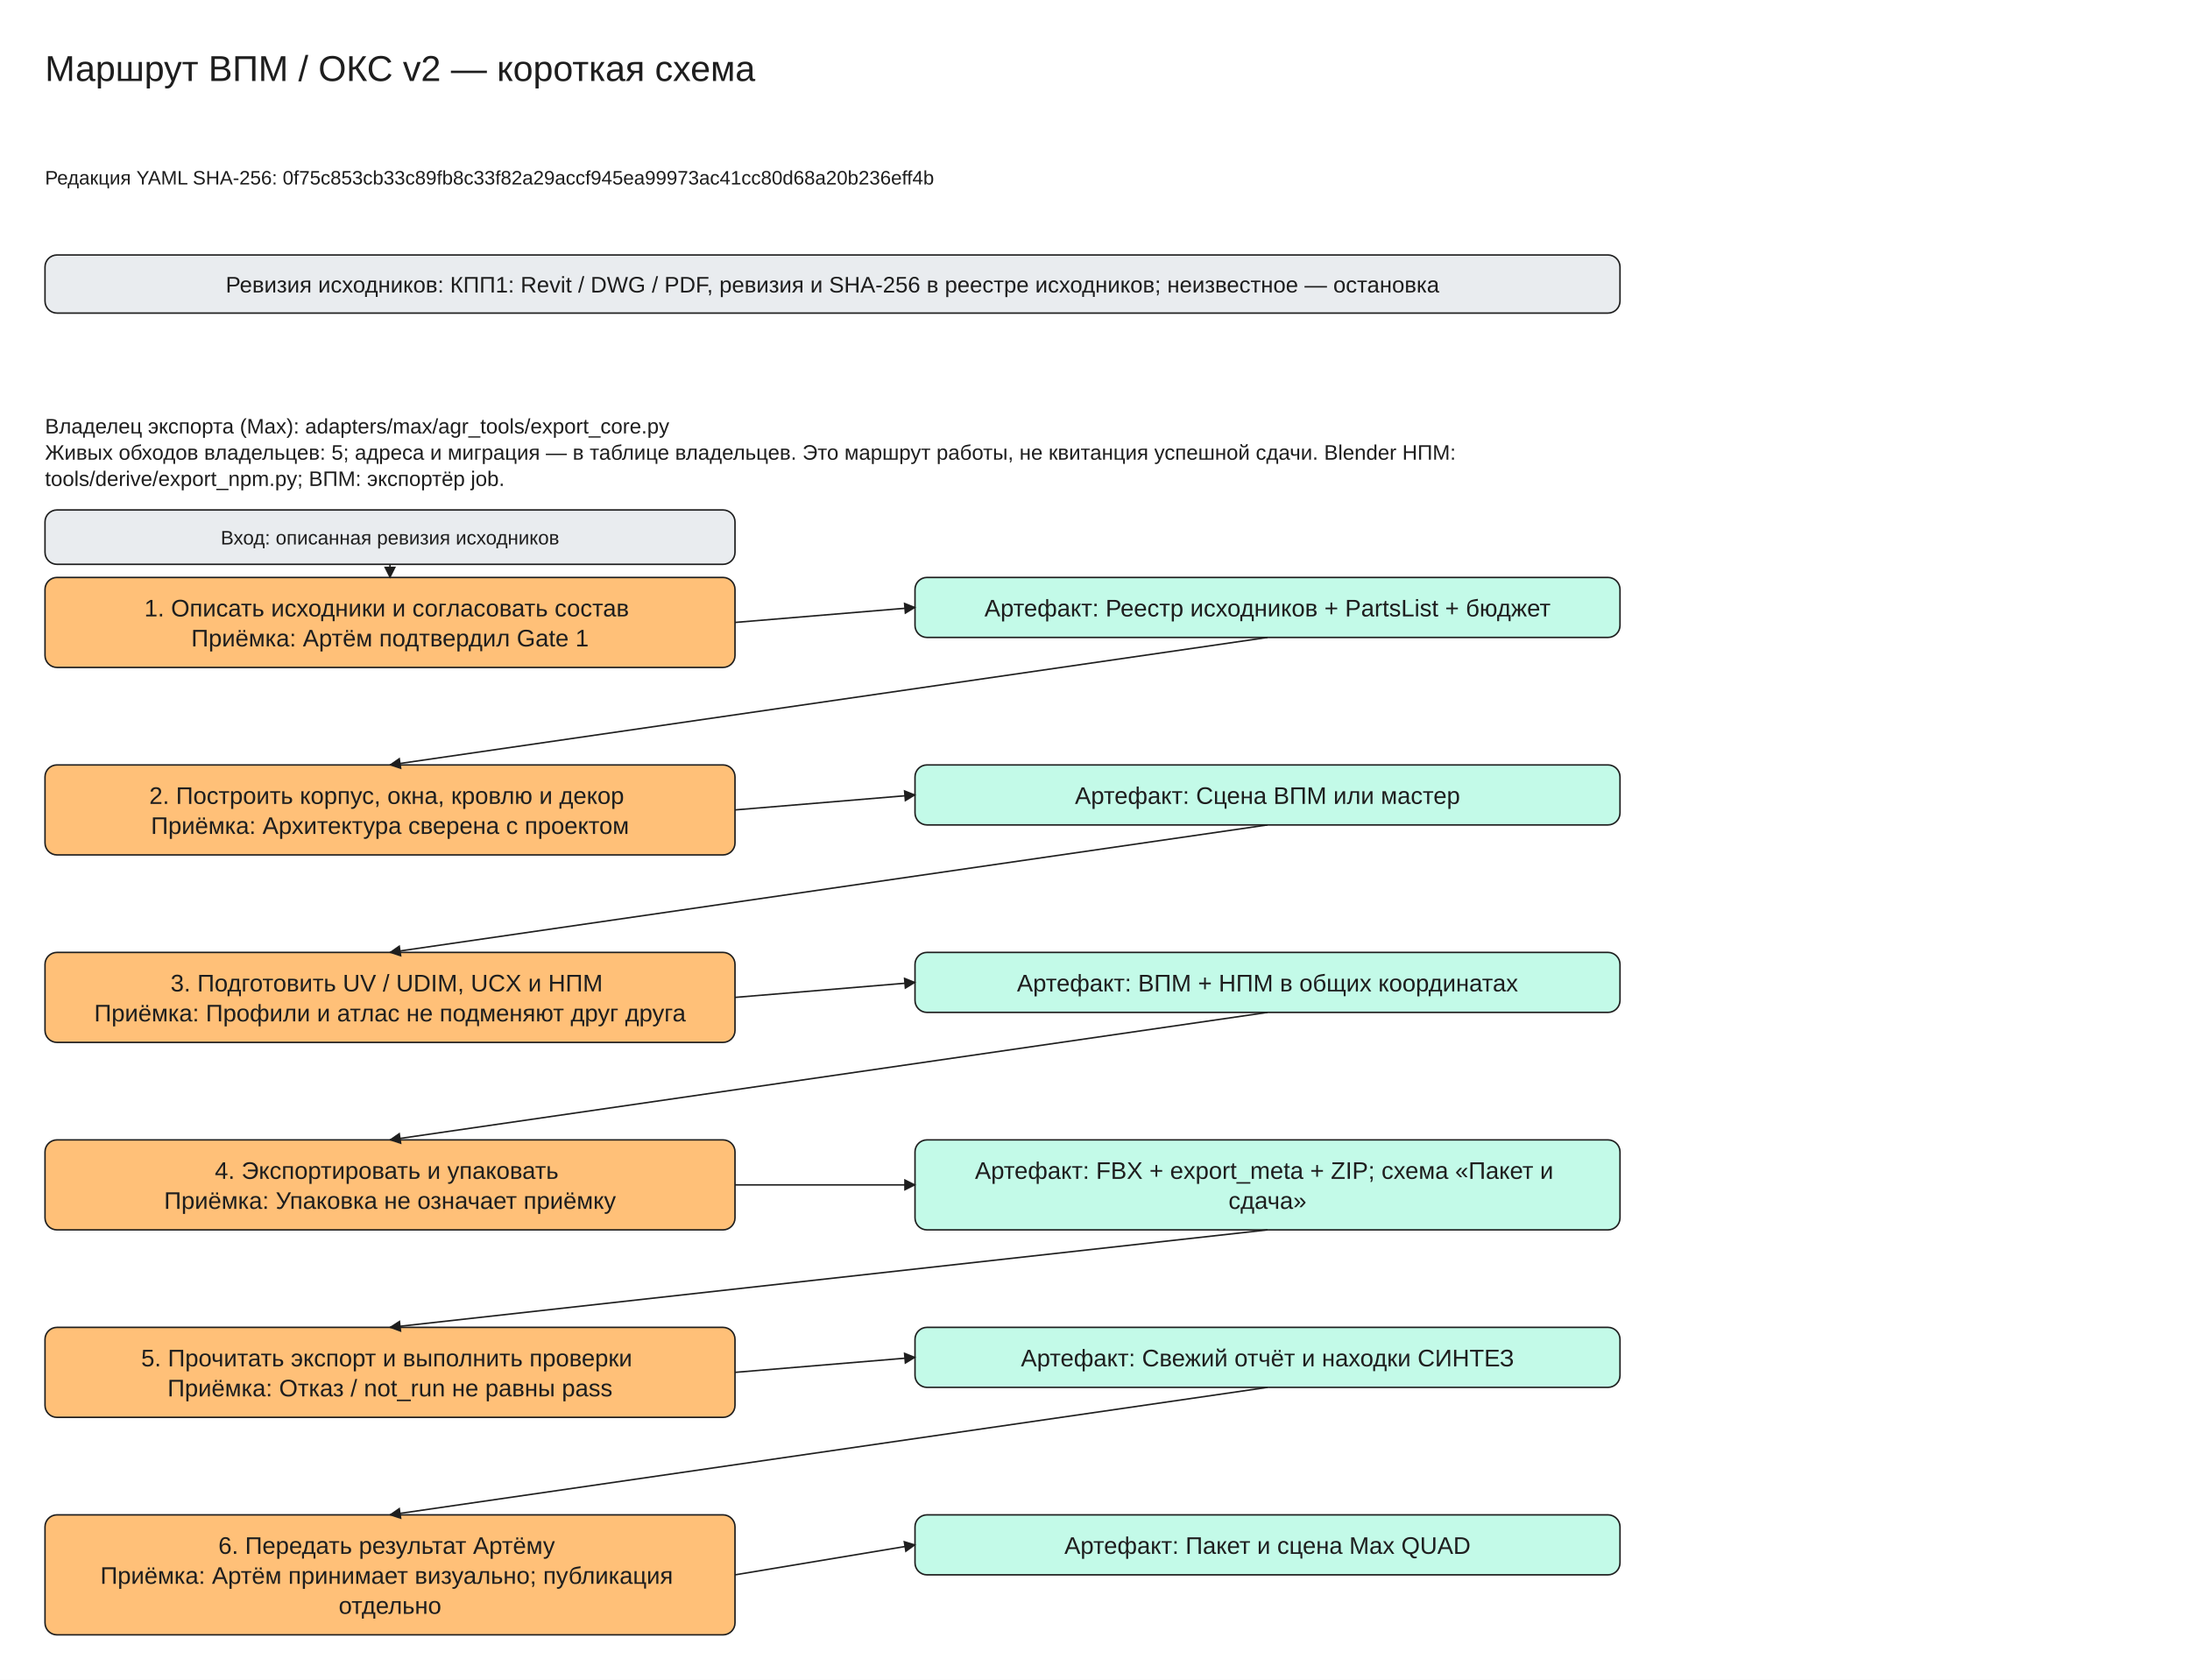
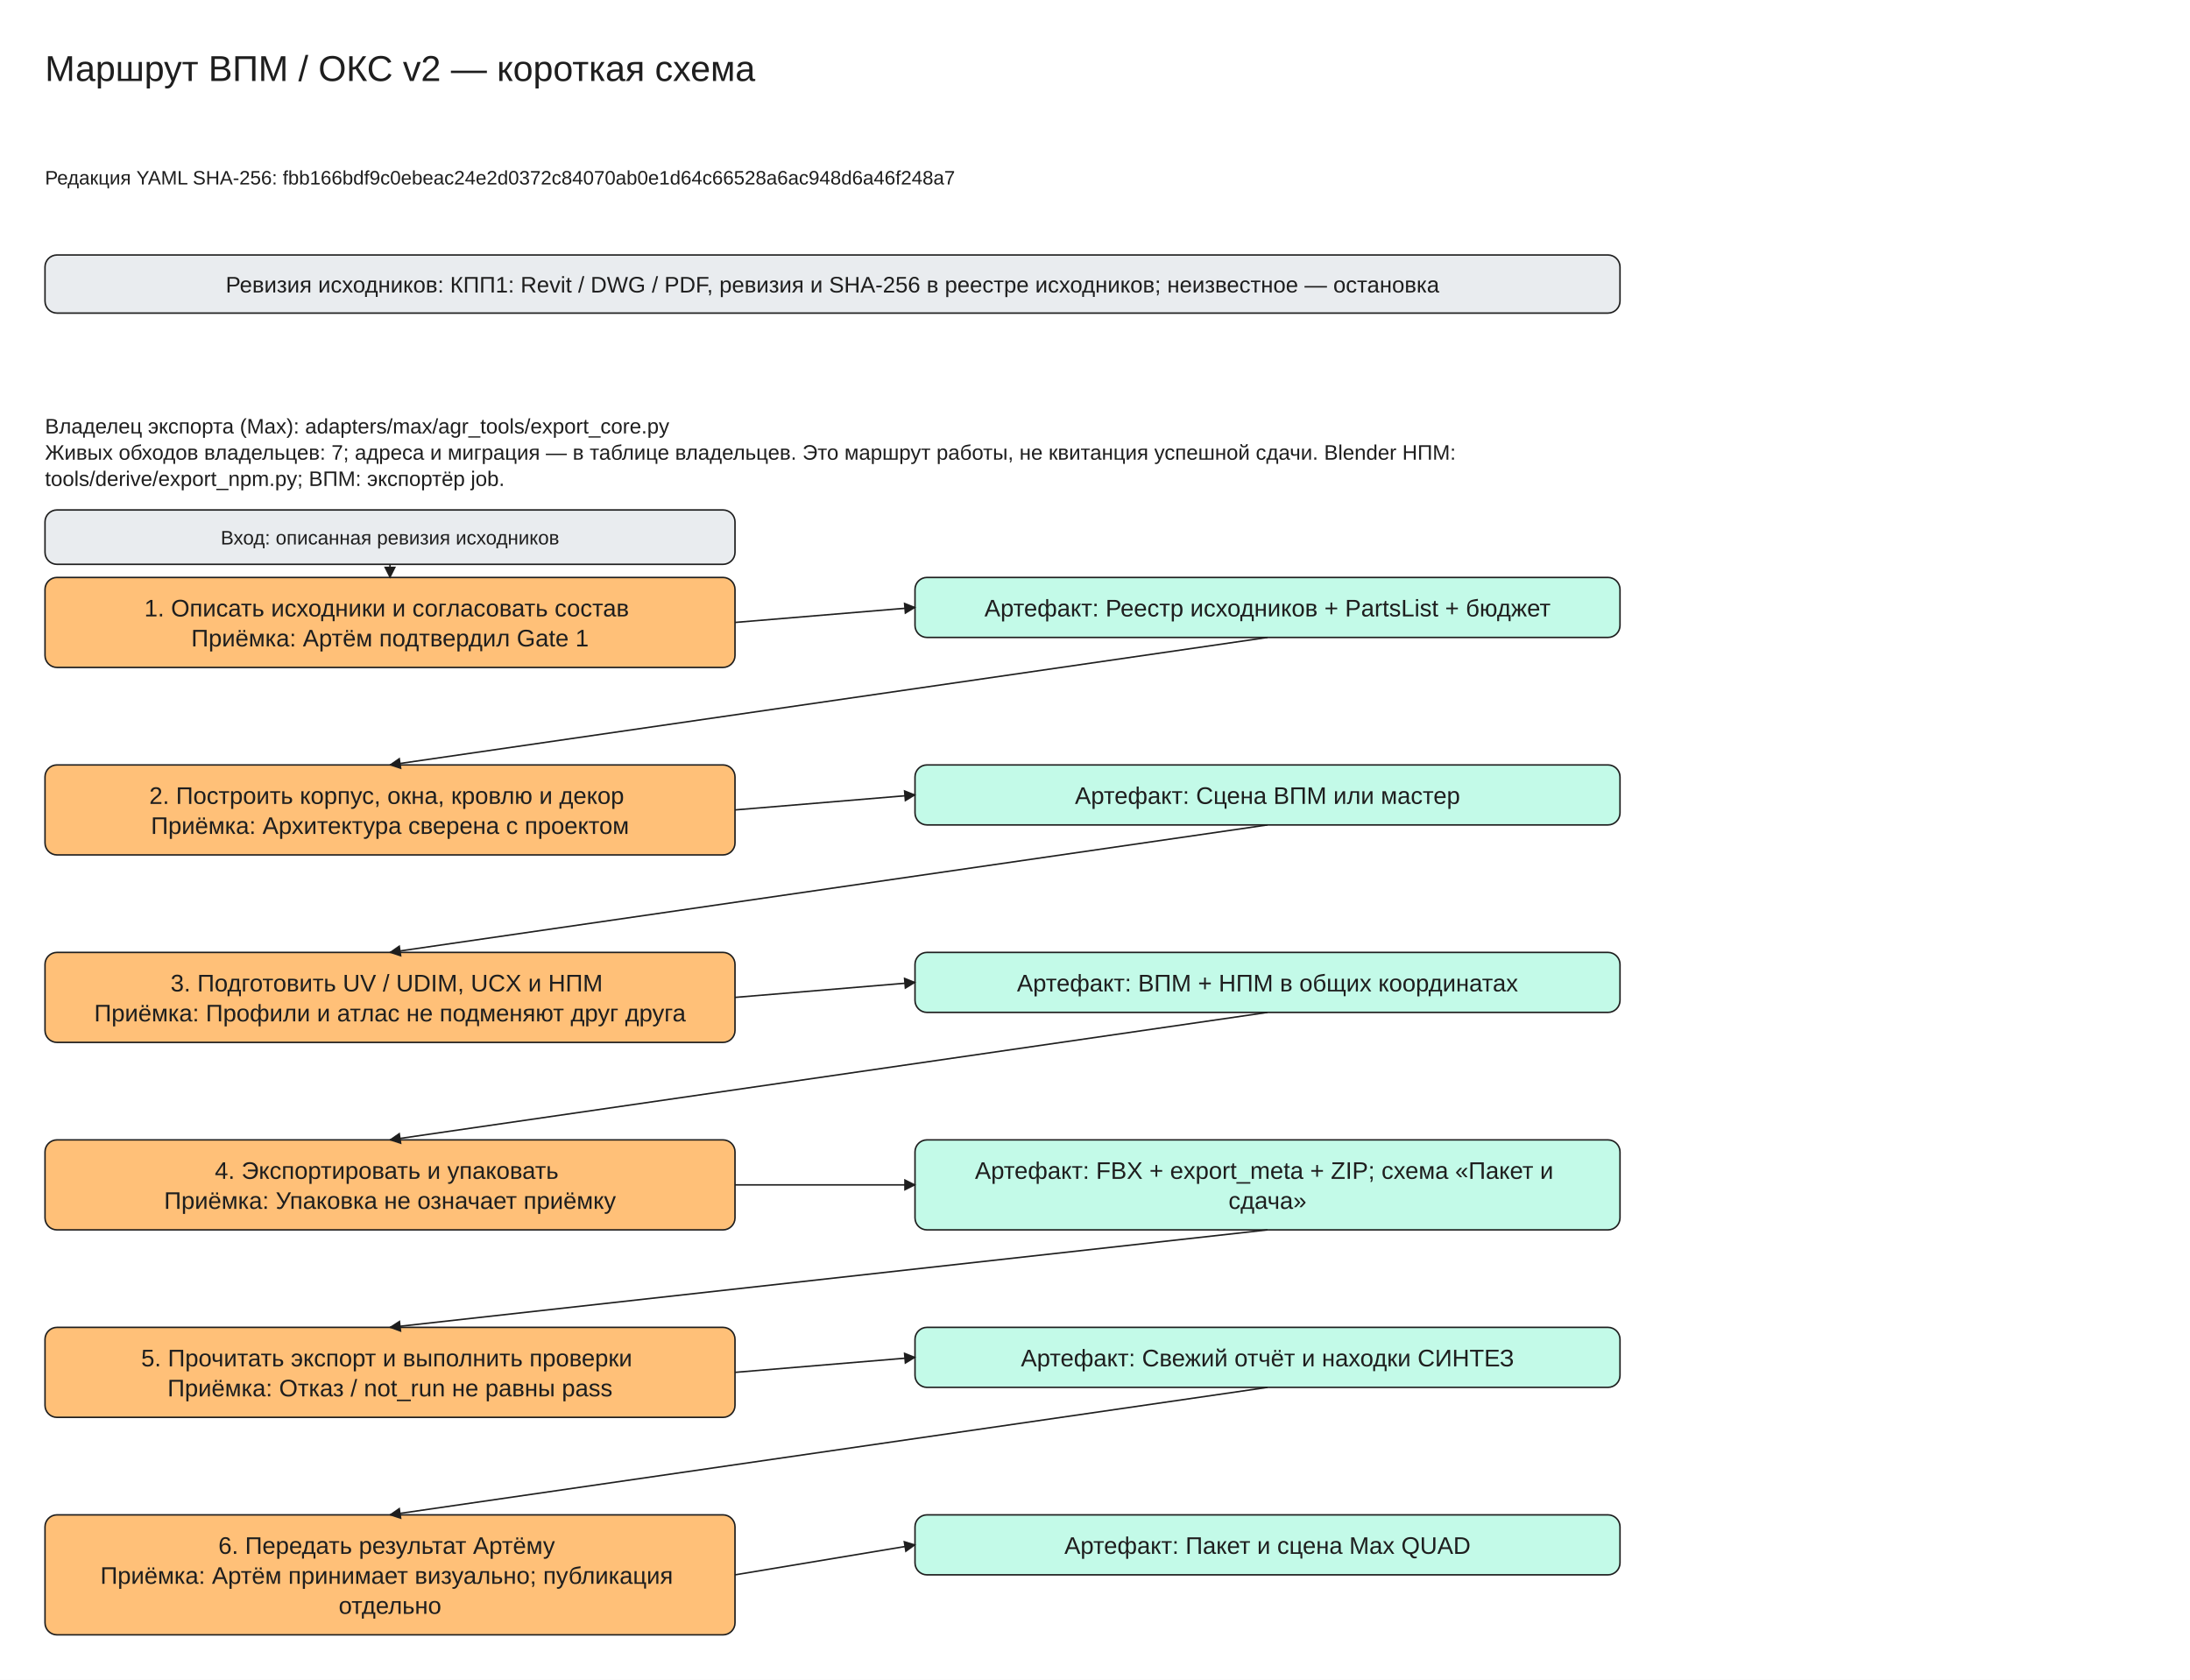
<svg xmlns="http://www.w3.org/2000/svg" viewBox="0 -30 1460 1120" width="1460" height="1120" font-family="Segoe UI, Arial, sans-serif">
  <defs>
    <marker id="arrow" viewBox="0 0 10 10" refX="9" refY="5" markerWidth="8" markerHeight="8" orient="auto-start-reverse">
      <path d="M0,0 L10,5 L0,10 z" fill="#1e1e1e" />
    </marker>
  </defs>
  <rect x="0" y="-30" width="1460" height="1120" fill="#ffffff" />
  <rect x="30" y="140" width="1050" height="38.75" rx="8" fill="#e9ecef" stroke="#1e1e1e" />
  <rect x="30" y="355" width="460" height="60.0" rx="8" fill="#ffc078" stroke="#1e1e1e" />
  <rect x="610" y="355" width="470" height="40.0" rx="8" fill="#c3fae8" stroke="#1e1e1e" />
  <rect x="30" y="310" width="460" height="36.25" rx="8" fill="#e9ecef" stroke="#1e1e1e" />
  <line x1="260.0" y1="346.25" x2="260.0" y2="355.0" stroke="#1e1e1e" marker-end="url(#arrow)" />
  <line x1="490" y1="385.0" x2="610" y2="375.0" stroke="#1e1e1e" marker-end="url(#arrow)" />
  <rect x="30" y="480.0" width="460" height="60.0" rx="8" fill="#ffc078" stroke="#1e1e1e" />
  <rect x="610" y="480.0" width="470" height="40.0" rx="8" fill="#c3fae8" stroke="#1e1e1e" />
  <line x1="845.0" y1="395.0" x2="260.0" y2="480.0" stroke="#1e1e1e" marker-end="url(#arrow)" />
  <line x1="490" y1="510.0" x2="610" y2="500.0" stroke="#1e1e1e" marker-end="url(#arrow)" />
  <rect x="30" y="605.0" width="460" height="60.0" rx="8" fill="#ffc078" stroke="#1e1e1e" />
  <rect x="610" y="605.0" width="470" height="40.0" rx="8" fill="#c3fae8" stroke="#1e1e1e" />
  <line x1="845.0" y1="520.0" x2="260.0" y2="605.0" stroke="#1e1e1e" marker-end="url(#arrow)" />
  <line x1="490" y1="635.0" x2="610" y2="625.0" stroke="#1e1e1e" marker-end="url(#arrow)" />
  <rect x="30" y="730.0" width="460" height="60.0" rx="8" fill="#ffc078" stroke="#1e1e1e" />
  <rect x="610" y="730.0" width="470" height="60.0" rx="8" fill="#c3fae8" stroke="#1e1e1e" />
  <line x1="845.0" y1="645.0" x2="260.0" y2="730.0" stroke="#1e1e1e" marker-end="url(#arrow)" />
  <line x1="490" y1="760.0" x2="610" y2="760.0" stroke="#1e1e1e" marker-end="url(#arrow)" />
  <rect x="30" y="855.0" width="460" height="60.0" rx="8" fill="#ffc078" stroke="#1e1e1e" />
  <rect x="610" y="855.0" width="470" height="40.0" rx="8" fill="#c3fae8" stroke="#1e1e1e" />
  <line x1="845.0" y1="790.0" x2="260.0" y2="855.0" stroke="#1e1e1e" marker-end="url(#arrow)" />
  <line x1="490" y1="885.0" x2="610" y2="875.0" stroke="#1e1e1e" marker-end="url(#arrow)" />
  <rect x="30" y="980.0" width="460" height="80.0" rx="8" fill="#ffc078" stroke="#1e1e1e" />
  <rect x="610" y="980.0" width="470" height="40.0" rx="8" fill="#c3fae8" stroke="#1e1e1e" />
  <line x1="845.0" y1="895.0" x2="260.0" y2="980.0" stroke="#1e1e1e" marker-end="url(#arrow)" />
  <line x1="490" y1="1020.0" x2="610" y2="1000.0" stroke="#1e1e1e" marker-end="url(#arrow)" />
  <text x="30" y="0" font-size="24" text-anchor="start" fill="#1e1e1e">
    <tspan x="30" dy="24">Маршрут ВПМ / ОКС v2 — короткая схема</tspan>
  </text>
  <text x="30" y="80" font-size="13" text-anchor="start" fill="#1e1e1e">
-     <tspan x="30" dy="13">Редакция YAML SHA-256: 0f75c853cb33c89fb8c33f82a29accf945ea99973ac41cc80d68a20b236eff4b</tspan>
+     <tspan x="30" dy="13">Редакция YAML SHA-256: fbb166bdf9c0ebeac24e2d0372c84070ab0e1d64c66528a6ac948d6a46f248a7</tspan>
  </text>
  <text x="555.0" y="150.0" font-size="15" text-anchor="middle" fill="#1e1e1e">
    <tspan x="555.0" dy="15">Ревизия исходников: КПП1: Revit / DWG / PDF, ревизия и SHA-256 в реестре исходников; неизвестное — остановка</tspan>
  </text>
  <text x="30" y="245" font-size="14" text-anchor="start" fill="#1e1e1e">
    <tspan x="30" dy="14">Владелец экспорта (Max): adapters/max/agr_tools/export_core.py</tspan>
-     <tspan x="30" dy="17.5">Живых обходов владельцев: 5; адреса и миграция — в таблице владельцев. Это маршрут работы, не квитанция успешной сдачи. Blender НПМ:</tspan>
+     <tspan x="30" dy="17.5">Живых обходов владельцев: 7; адреса и миграция — в таблице владельцев. Это маршрут работы, не квитанция успешной сдачи. Blender НПМ:</tspan>
    <tspan x="30" dy="17.5">tools/derive/export_npm.py; ВПМ: экспортёр job.</tspan>
  </text>
  <text x="260.0" y="365.0" font-size="16" text-anchor="middle" fill="#1e1e1e">
    <tspan x="260.0" dy="16">1. Описать исходники и согласовать состав</tspan>
    <tspan x="260.0" dy="20.0">Приёмка: Артём подтвердил Gate 1</tspan>
  </text>
  <text x="845.0" y="365.0" font-size="16" text-anchor="middle" fill="#1e1e1e">
    <tspan x="845.0" dy="16">Артефакт: Реестр исходников + PartsList + бюджет</tspan>
  </text>
  <text x="260.0" y="320.0" font-size="13" text-anchor="middle" fill="#1e1e1e">
    <tspan x="260.0" dy="13">Вход: описанная ревизия исходников</tspan>
  </text>
  <text x="260.0" y="490.0" font-size="16" text-anchor="middle" fill="#1e1e1e">
    <tspan x="260.0" dy="16">2. Построить корпус, окна, кровлю и декор</tspan>
    <tspan x="260.0" dy="20.0">Приёмка: Архитектура сверена с проектом</tspan>
  </text>
  <text x="845.0" y="490.0" font-size="16" text-anchor="middle" fill="#1e1e1e">
    <tspan x="845.0" dy="16">Артефакт: Сцена ВПМ или мастер</tspan>
  </text>
  <text x="260.0" y="615.0" font-size="16" text-anchor="middle" fill="#1e1e1e">
    <tspan x="260.0" dy="16">3. Подготовить UV / UDIM, UCX и НПМ</tspan>
    <tspan x="260.0" dy="20.0">Приёмка: Профили и атлас не подменяют друг друга</tspan>
  </text>
  <text x="845.0" y="615.0" font-size="16" text-anchor="middle" fill="#1e1e1e">
    <tspan x="845.0" dy="16">Артефакт: ВПМ + НПМ в общих координатах</tspan>
  </text>
  <text x="260.0" y="740.0" font-size="16" text-anchor="middle" fill="#1e1e1e">
    <tspan x="260.0" dy="16">4. Экспортировать и упаковать</tspan>
    <tspan x="260.0" dy="20.0">Приёмка: Упаковка не означает приёмку</tspan>
  </text>
  <text x="845.0" y="740.0" font-size="16" text-anchor="middle" fill="#1e1e1e">
    <tspan x="845.0" dy="16">Артефакт: FBX + export_meta + ZIP; схема «Пакет и</tspan>
    <tspan x="845.0" dy="20.0">сдача»</tspan>
  </text>
  <text x="260.0" y="865.0" font-size="16" text-anchor="middle" fill="#1e1e1e">
    <tspan x="260.0" dy="16">5. Прочитать экспорт и выполнить проверки</tspan>
    <tspan x="260.0" dy="20.0">Приёмка: Отказ / not_run не равны pass</tspan>
  </text>
  <text x="845.0" y="865.0" font-size="16" text-anchor="middle" fill="#1e1e1e">
    <tspan x="845.0" dy="16">Артефакт: Свежий отчёт и находки СИНТЕЗ</tspan>
  </text>
  <text x="260.0" y="990.0" font-size="16" text-anchor="middle" fill="#1e1e1e">
    <tspan x="260.0" dy="16">6. Передать результат Артёму</tspan>
    <tspan x="260.0" dy="20.0">Приёмка: Артём принимает визуально; публикация</tspan>
    <tspan x="260.0" dy="20.0">отдельно</tspan>
  </text>
  <text x="845.0" y="990.0" font-size="16" text-anchor="middle" fill="#1e1e1e">
    <tspan x="845.0" dy="16">Артефакт: Пакет и сцена Max QUAD</tspan>
  </text>
</svg>
